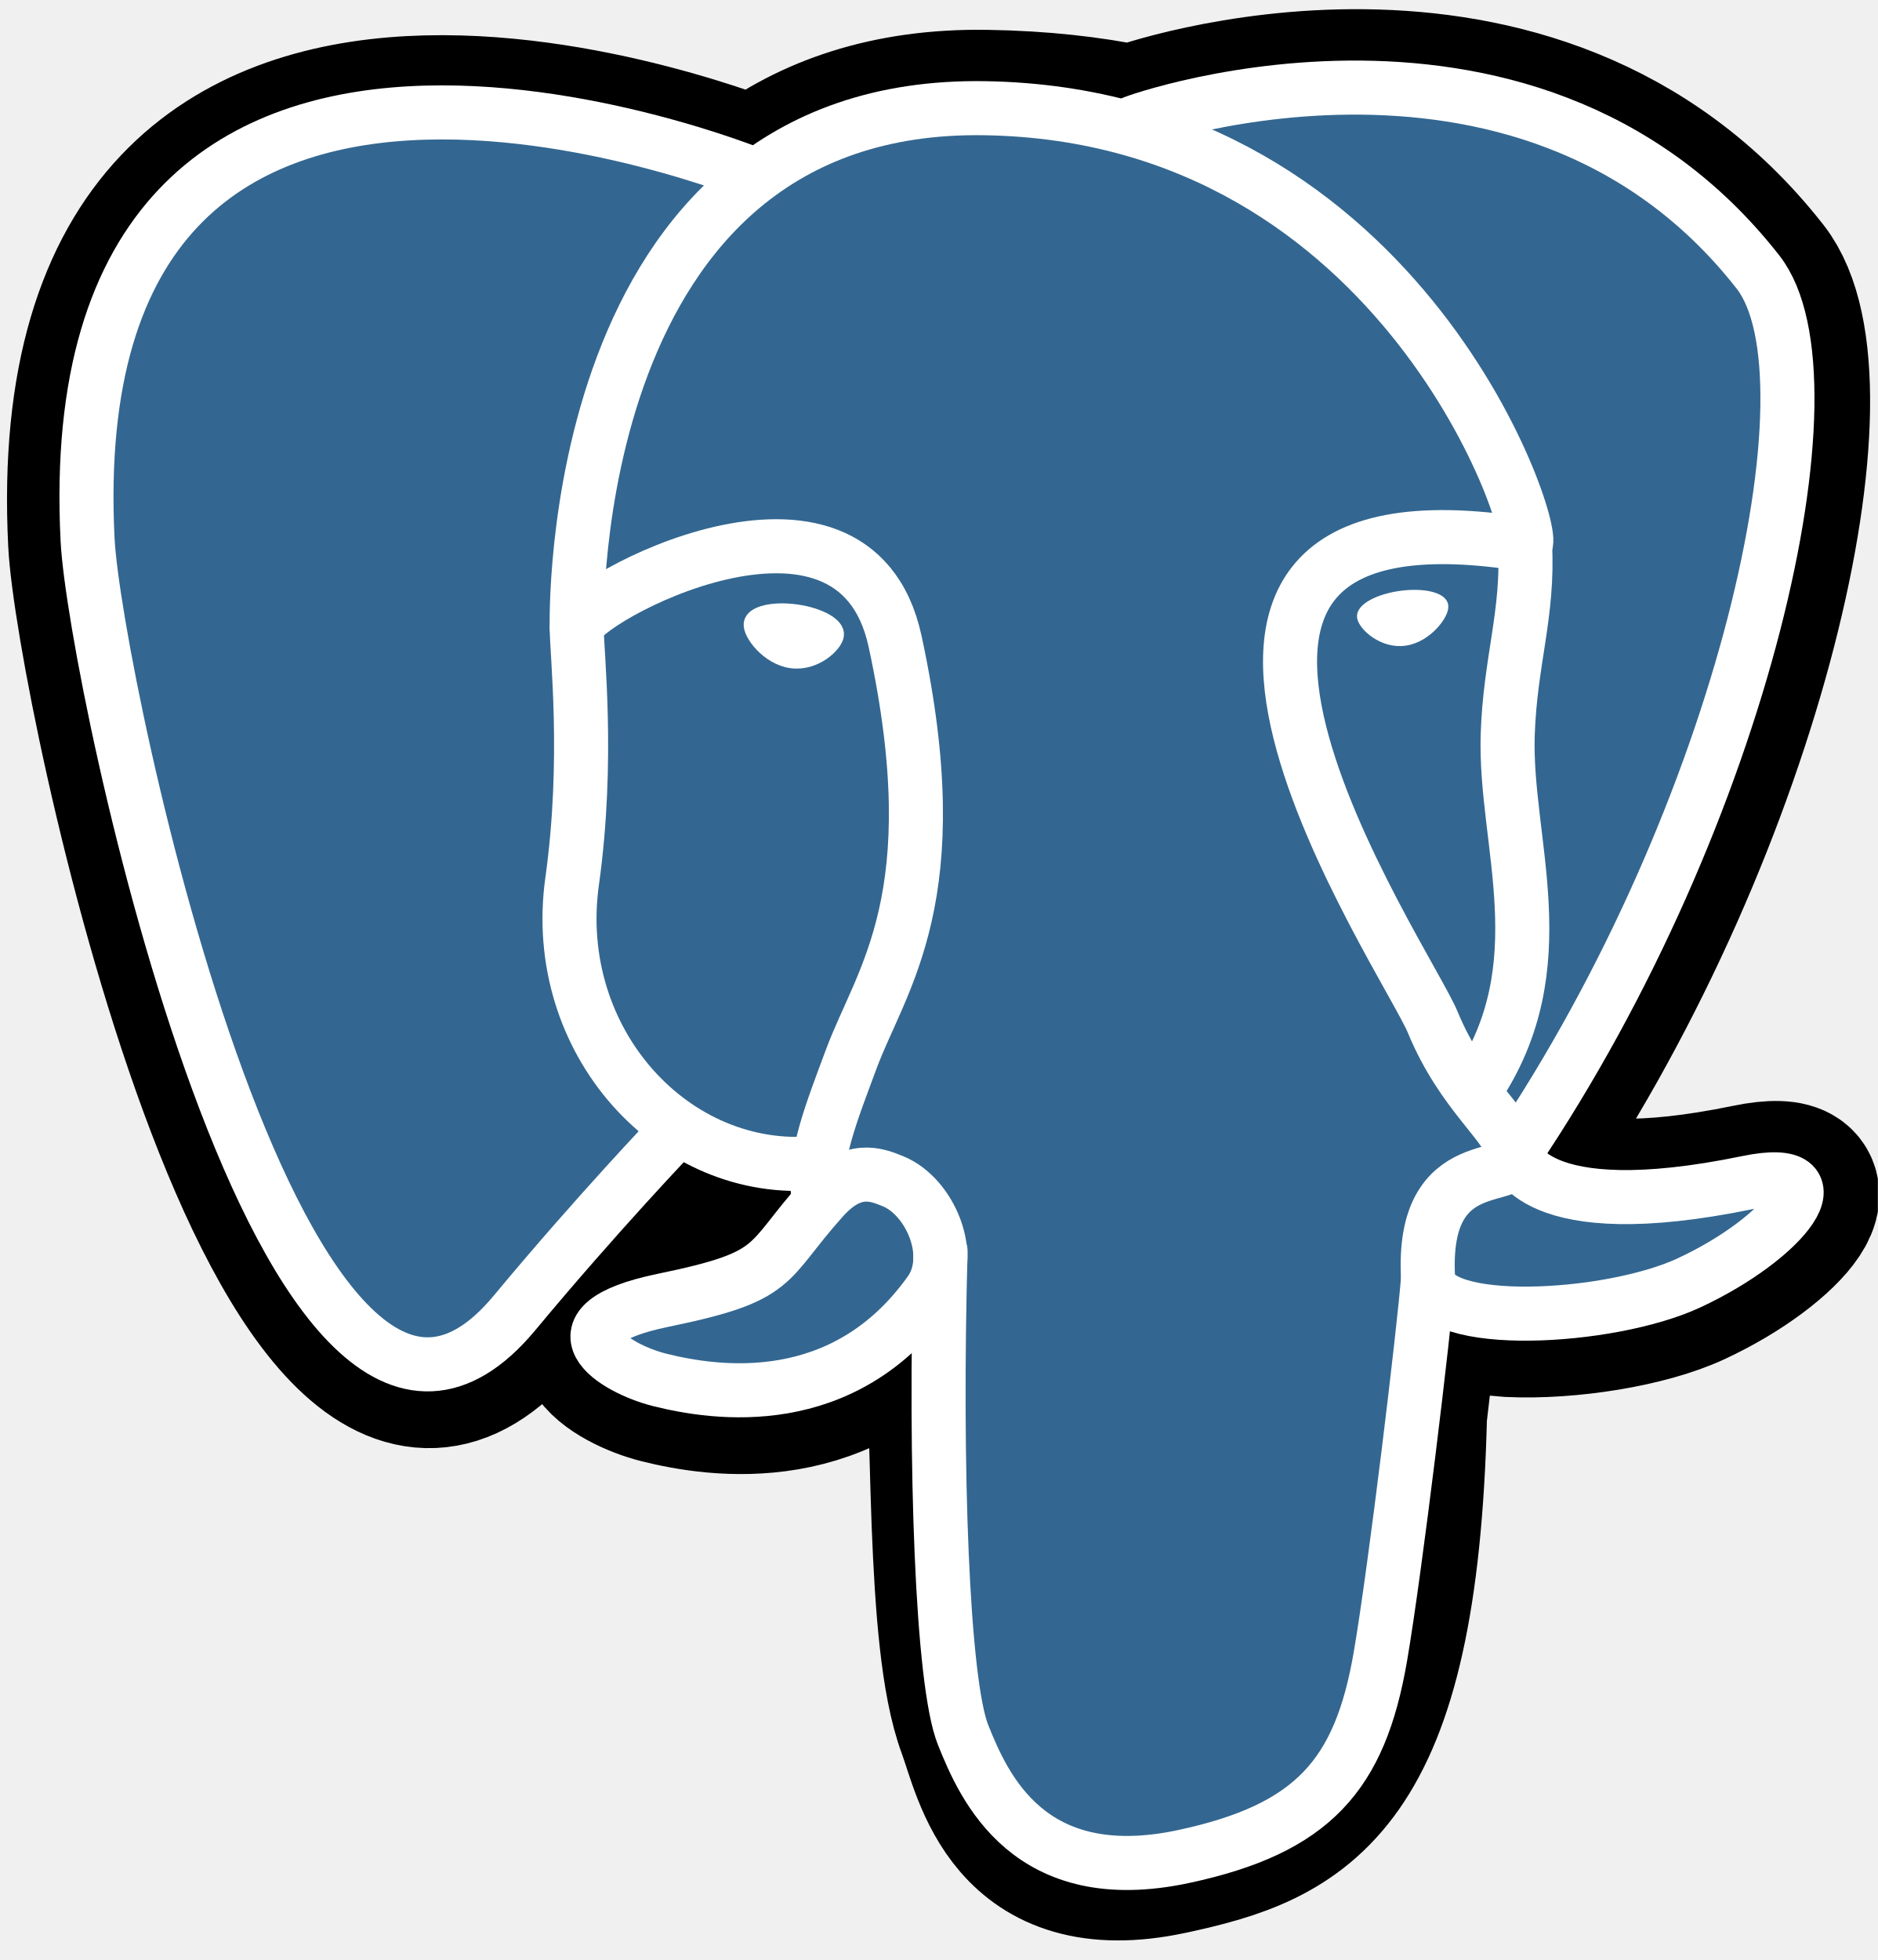
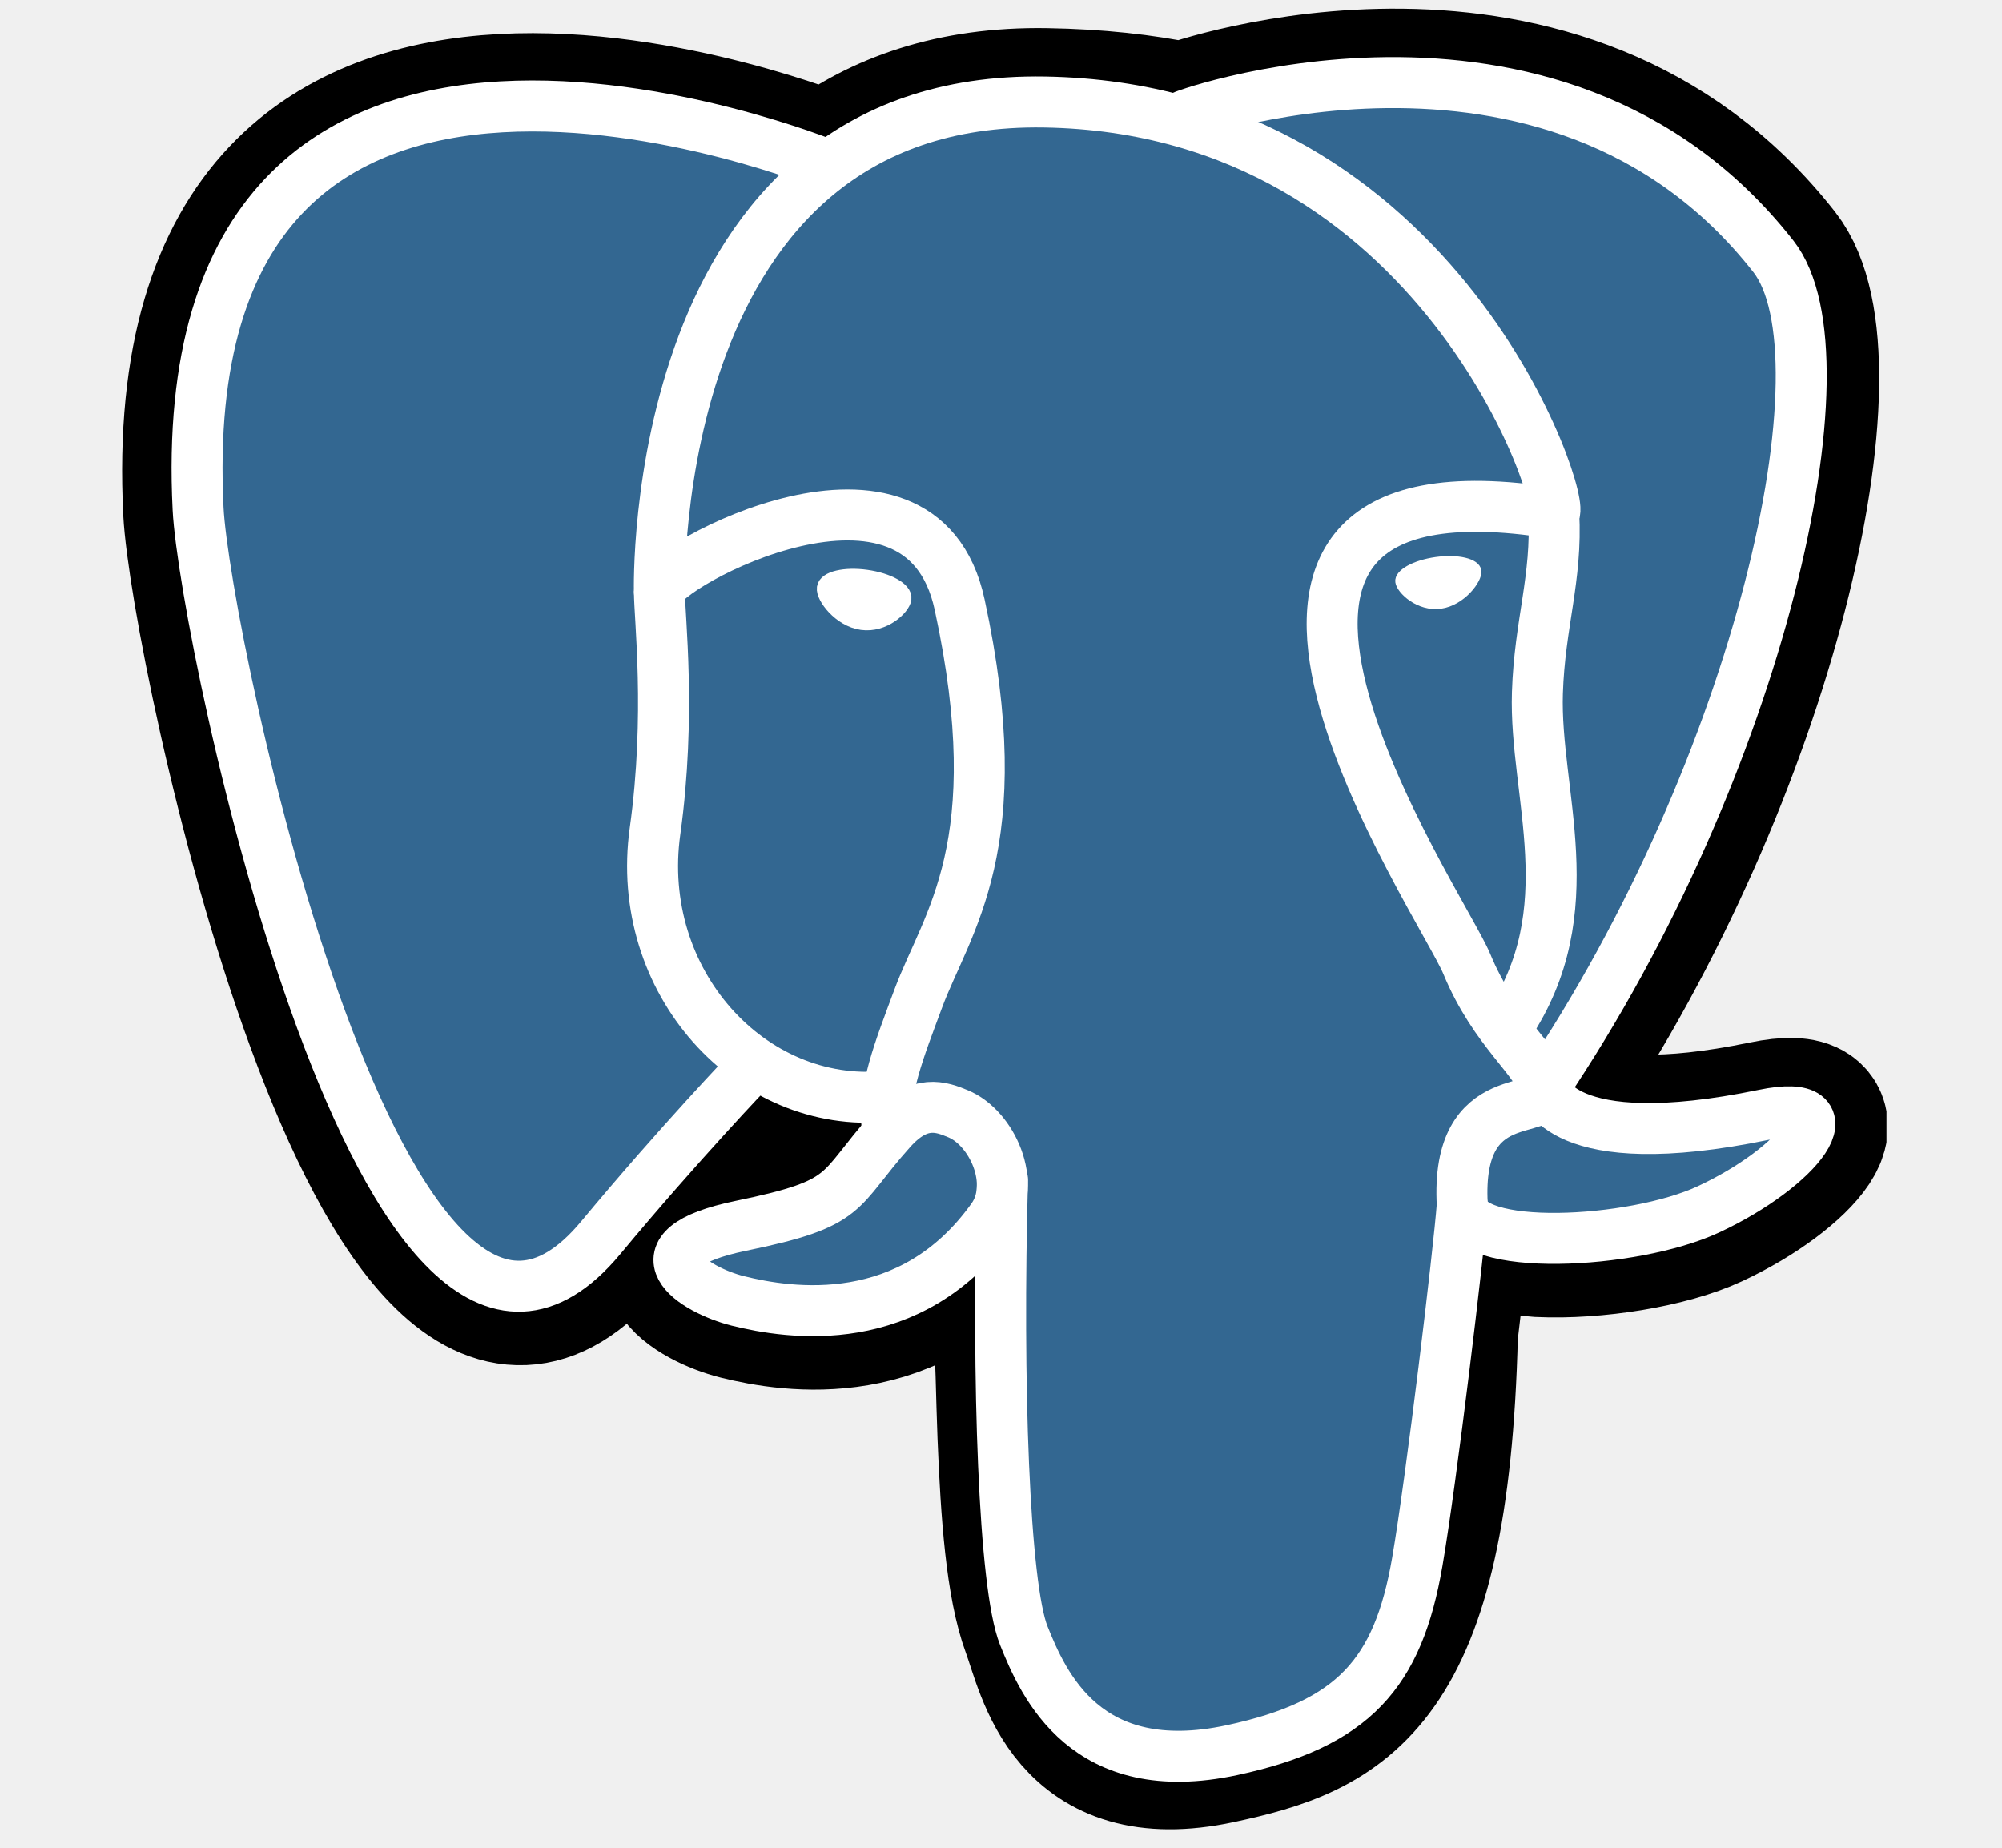
- <svg xmlns="http://www.w3.org/2000/svg" width="69" height="72" viewBox="0 0 69 72" fill="none">
+ <svg xmlns="http://www.w3.org/2000/svg" width="65" height="60" viewBox="0 0 69 72" fill="none">
  <g clip-path="url(#clip0)">
    <path d="M51.66 51.982C52.111 48.223 51.976 47.672 54.776 48.281L55.487 48.343C57.64 48.441 60.456 47.997 62.111 47.228C65.673 45.575 67.785 42.816 64.273 43.541C56.261 45.194 55.71 42.481 55.71 42.481C64.17 29.929 67.707 13.995 64.654 10.095C56.328 -0.544 41.916 4.487 41.675 4.617L41.599 4.632C40.016 4.303 38.244 4.107 36.254 4.075C32.628 4.015 29.877 5.025 27.791 6.608C27.791 6.608 2.081 -3.984 3.277 19.929C3.531 25.016 10.568 58.421 18.962 48.331C22.029 44.641 24.994 41.522 24.994 41.522C26.466 42.5 28.229 42.999 30.077 42.819L30.22 42.698C30.175 43.156 30.195 43.604 30.277 44.134C28.115 46.55 28.75 46.974 24.428 47.864C20.054 48.765 22.624 50.37 24.301 50.79C26.334 51.298 31.039 52.019 34.219 47.568L34.092 48.076C34.941 48.755 34.883 52.953 35.004 55.953C35.124 58.953 35.325 61.752 35.936 63.403C36.548 65.053 37.269 69.304 42.951 68.087C47.699 67.069 51.329 65.605 51.66 51.982" fill="black" />
    <path d="M51.66 51.982C52.111 48.223 51.976 47.672 54.776 48.281L55.487 48.343C57.64 48.441 60.456 47.997 62.111 47.228C65.673 45.575 67.785 42.816 64.273 43.541C56.261 45.194 55.71 42.481 55.71 42.481C64.17 29.929 67.707 13.995 64.654 10.095C56.328 -0.544 41.916 4.487 41.675 4.617L41.599 4.632C40.016 4.303 38.244 4.107 36.254 4.075C32.628 4.015 29.877 5.025 27.791 6.608C27.791 6.608 2.081 -3.984 3.277 19.929C3.531 25.016 10.568 58.421 18.962 48.331C22.029 44.641 24.994 41.522 24.994 41.522C26.466 42.5 28.229 42.999 30.077 42.819L30.22 42.698C30.175 43.156 30.195 43.604 30.277 44.134C28.115 46.55 28.75 46.974 24.428 47.864C20.054 48.765 22.624 50.37 24.301 50.79C26.334 51.298 31.039 52.019 34.219 47.568L34.092 48.076C34.941 48.755 34.883 52.953 35.004 55.953C35.124 58.953 35.325 61.752 35.936 63.403C36.548 65.053 37.269 69.304 42.951 68.087C47.699 67.069 51.329 65.605 51.66 51.982" stroke="black" stroke-width="5.957" />
    <path d="M64.274 43.541C56.262 45.194 55.711 42.481 55.711 42.481C64.171 29.928 67.707 13.994 64.656 10.094C56.33 -0.544 41.917 4.487 41.677 4.618L41.599 4.632C40.016 4.303 38.245 4.107 36.254 4.075C32.628 4.015 29.878 5.025 27.791 6.608C27.791 6.608 2.081 -3.984 3.277 19.929C3.531 25.016 10.568 58.421 18.962 48.331C22.03 44.642 24.994 41.522 24.994 41.522C26.466 42.5 28.229 42.999 30.076 42.82L30.22 42.698C30.175 43.156 30.195 43.604 30.277 44.134C28.115 46.55 28.75 46.974 24.428 47.864C20.054 48.766 22.623 50.37 24.301 50.79C26.335 51.298 31.04 52.019 34.219 47.569L34.092 48.076C34.94 48.755 35.534 52.49 35.435 55.876C35.335 59.263 35.268 61.587 35.936 63.403C36.603 65.219 37.269 69.305 42.951 68.087C47.699 67.07 50.16 64.433 50.502 60.034C50.745 56.907 51.295 57.37 51.329 54.574L51.77 53.251C52.279 49.012 51.851 47.644 54.776 48.281L55.487 48.343C57.64 48.441 60.458 47.997 62.112 47.228C65.673 45.575 67.785 42.816 64.274 43.541H64.274Z" fill="#336791" />
    <path d="M34.56 45.971C34.339 53.858 34.615 61.8 35.387 63.731C36.159 65.661 37.812 69.415 43.495 68.198C48.242 67.18 49.97 65.21 50.719 60.863C51.271 57.664 52.336 48.78 52.472 46.96" stroke="white" stroke-width="1.986" stroke-linecap="round" stroke-linejoin="round" />
    <path d="M27.75 6.432C27.75 6.432 2.022 -4.084 3.218 19.829C3.473 24.916 10.51 58.322 18.904 48.232C21.971 44.542 24.745 41.648 24.745 41.648" stroke="white" stroke-width="1.986" stroke-linecap="round" stroke-linejoin="round" />
    <path d="M41.645 4.513C40.754 4.792 55.956 -1.045 64.596 9.995C67.647 13.895 64.111 29.829 55.651 42.382" stroke="white" stroke-width="1.986" stroke-linecap="round" stroke-linejoin="round" />
    <path d="M55.653 42.382C55.653 42.382 56.204 45.095 64.216 43.441C67.727 42.716 65.614 45.476 62.054 47.129C59.132 48.486 52.58 48.833 52.473 46.959C52.198 42.124 55.921 43.593 55.653 42.382C55.41 41.29 53.745 40.219 52.643 37.549C51.682 35.218 39.455 17.344 56.034 19.999C56.641 19.873 51.71 4.229 36.194 3.975C20.683 3.72 21.191 23.051 21.191 23.051" stroke="white" stroke-width="1.986" stroke-linecap="round" stroke-linejoin="bevel" />
    <path d="M30.221 44.035C28.058 46.451 28.694 46.875 24.371 47.765C19.997 48.667 22.567 50.271 24.244 50.691C26.278 51.199 30.983 51.92 34.162 47.468C35.131 46.113 34.157 43.95 32.827 43.399C32.184 43.133 31.325 42.799 30.221 44.035V44.035Z" stroke="white" stroke-width="1.986" stroke-linecap="round" stroke-linejoin="round" />
    <path d="M30.078 43.993C29.86 42.573 30.544 40.883 31.278 38.905C32.38 35.938 34.924 32.971 32.889 23.56C31.372 16.547 21.198 22.1 21.192 23.051C21.186 24.002 21.652 27.871 21.022 32.377C20.2 38.257 24.763 43.229 30.018 42.721" stroke="white" stroke-width="1.986" stroke-linecap="round" stroke-linejoin="round" />
    <path d="M27.657 22.909C27.611 23.234 28.251 24.101 29.086 24.217C29.92 24.333 30.634 23.656 30.679 23.331C30.724 23.006 30.084 22.649 29.249 22.532C28.415 22.416 27.701 22.585 27.657 22.909H27.657Z" fill="white" stroke="white" stroke-width="0.662" />
    <path d="M53.051 22.247C53.096 22.572 52.456 23.439 51.621 23.555C50.787 23.671 50.073 22.994 50.028 22.669C49.983 22.344 50.623 21.986 51.458 21.87C52.292 21.754 53.006 21.923 53.051 22.247V22.247Z" fill="white" stroke="white" stroke-width="0.331" />
    <path d="M56.035 19.999C56.172 22.547 55.486 24.282 55.399 26.994C55.271 30.936 57.279 35.448 54.254 39.965" stroke="white" stroke-width="1.986" stroke-linecap="round" stroke-linejoin="round" />
  </g>
  <defs>
    <clipPath id="clip0">
      <rect width="68.822" height="70.943" fill="white" transform="translate(0.177734 0.336914)" />
    </clipPath>
  </defs>
</svg>
